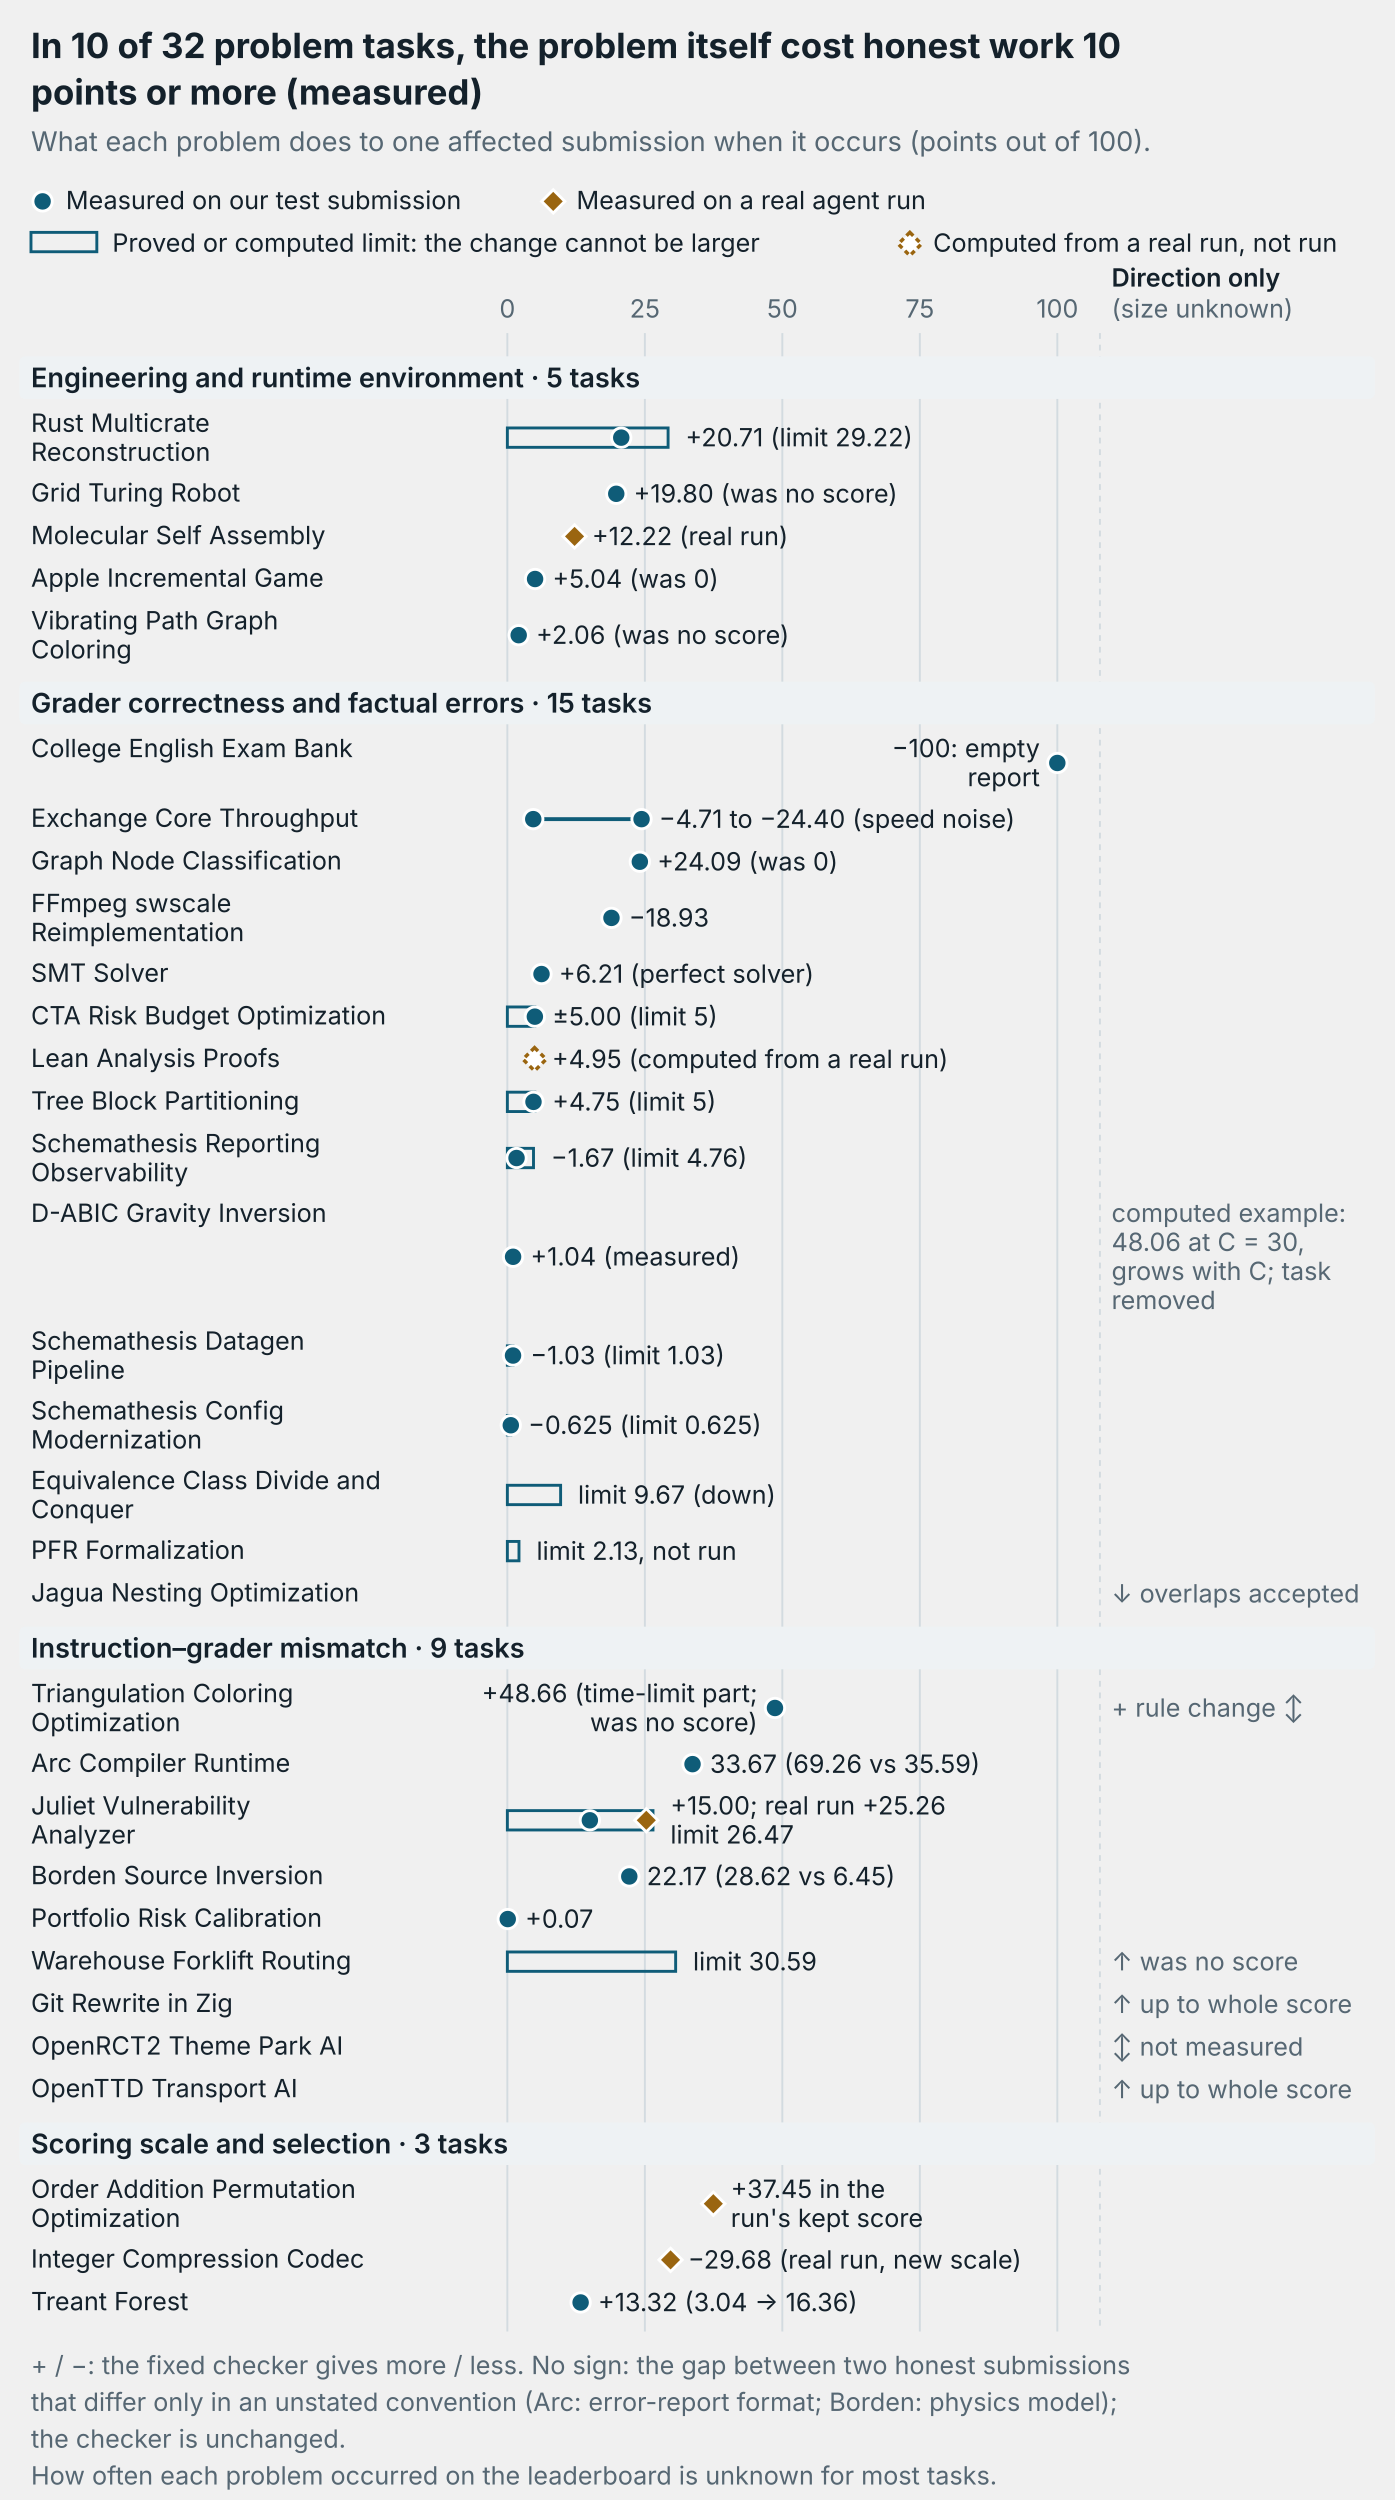
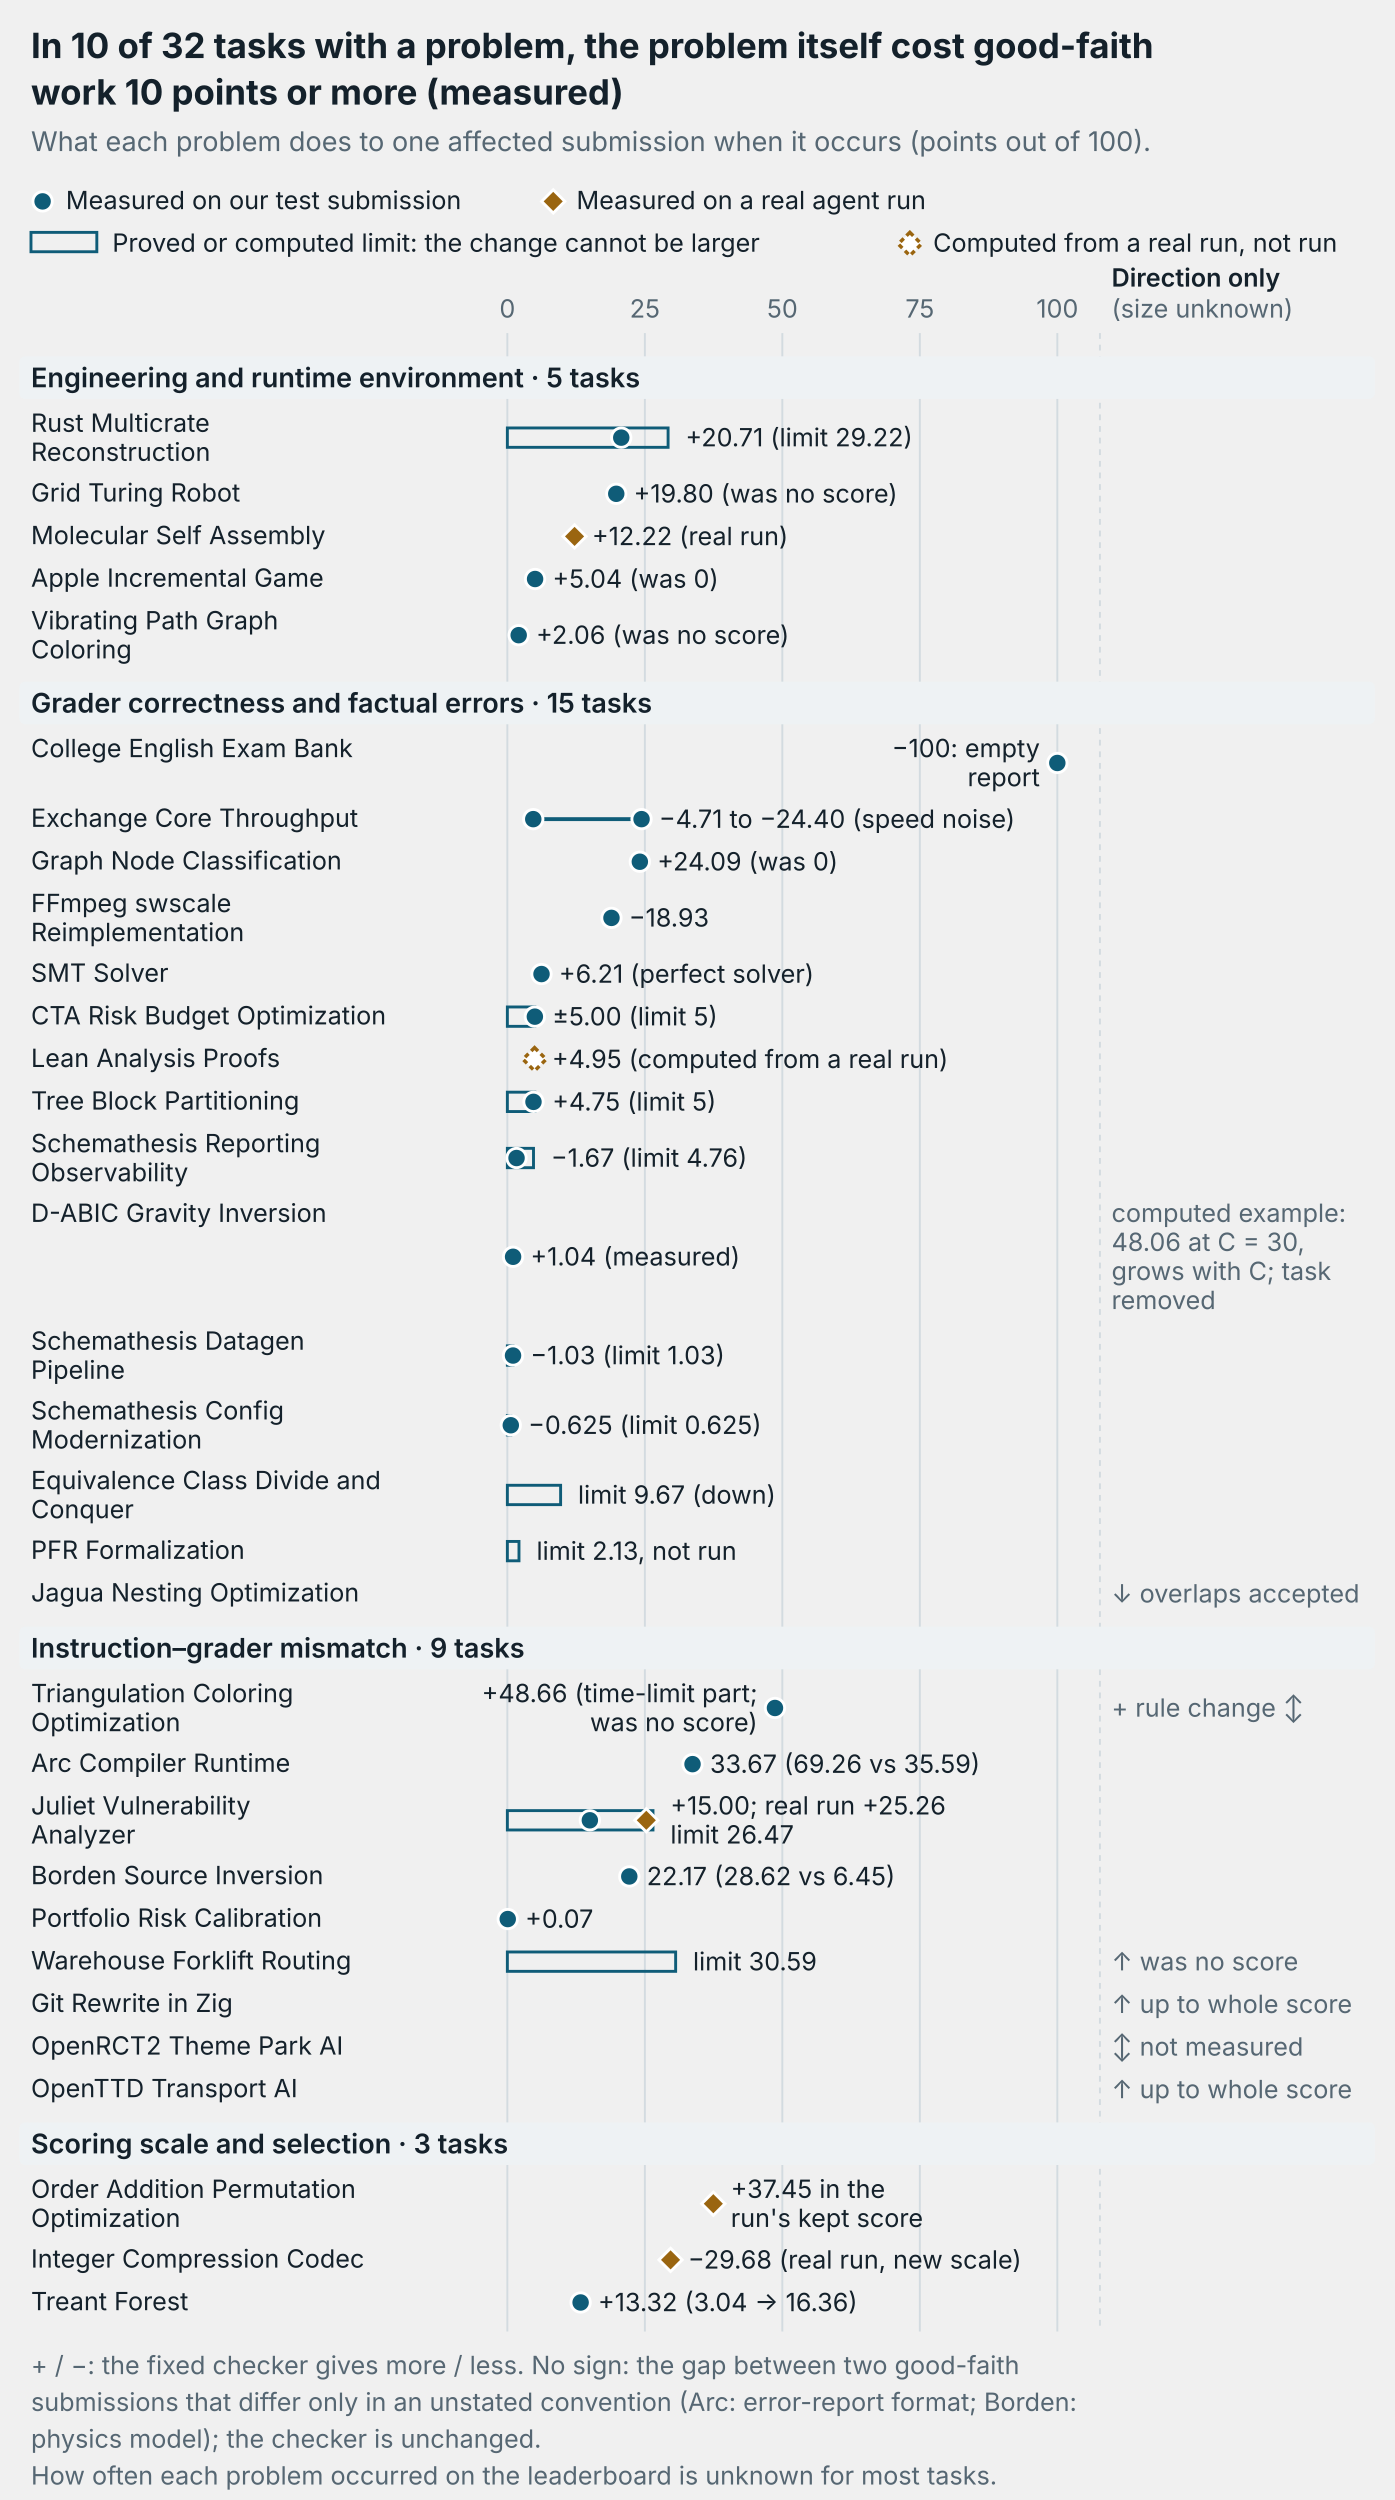
<svg xmlns="http://www.w3.org/2000/svg" viewBox="0 0 720 1291" role="img">
  <style>
  .ink{fill:#14212b} .muted{fill:#566773} .rule{stroke:#d3dbe0} .bg{fill:#ffffff}
  .good{fill:#2c7a57} .bad{fill:#ad3528} .warn{fill:#9a6510} .acc{fill:#0f5c78}
  .accS{stroke:#0f5c78} .inkS{stroke:#14212b} .warnS{stroke:#9a6510} .mutedS{stroke:#566773}
  .accBg{fill:#e3eff4} .ioRing{stroke:#ffffff} .ioBand{fill:#eef2f4}
  text{font-family:"IBM Plex Sans",system-ui,-apple-system,"Segoe UI",sans-serif}
  @media (prefers-color-scheme: dark){
    .ink{fill:#e2e9ed} .muted{fill:#95a6b1} .rule{stroke:#2a3843} .bg{fill:#152029}
    .good{fill:#6cc79a} .bad{fill:#f08a7c} .warn{fill:#e0a64a} .acc{fill:#6cb6d3}
    .accS{stroke:#6cb6d3} .inkS{stroke:#e2e9ed} .warnS{stroke:#e0a64a} .mutedS{stroke:#95a6b1}
    .accBg{fill:#16303c} .ioRing{stroke:#152029} .ioBand{fill:#1c2a34}
  }
</style>
-   <text x="16" y="30" class="ink" font-size="18" text-anchor="start" font-weight="700">In 10 of 32 problem tasks, the problem itself cost honest work 10</text>
-   <text x="16" y="54" class="ink" font-size="18" text-anchor="start" font-weight="700">points or more (measured)</text>
+   <text x="16" y="30" class="ink" font-size="18" text-anchor="start" font-weight="700">In 10 of 32 tasks with a problem, the problem itself cost good-faith</text>
+   <text x="16" y="54" class="ink" font-size="18" text-anchor="start" font-weight="700">work 10 points or more (measured)</text>
  <text x="16" y="78" class="muted" font-size="14" text-anchor="start" font-weight="400">What each problem does to one affected submission when it occurs (points out of 100).</text>
  <circle cx="22" cy="104" r="5" class="acc ioRing" stroke-width="1.5" />
  <text x="34" y="108" class="ink" font-size="13" text-anchor="start" font-weight="400">Measured on our test submission</text>
  <path d="M285.68 98L291.68 104L285.68 110L279.68 104Z" class="warn ioRing" stroke-width="1.5" />
  <text x="297.68" y="108" class="ink" font-size="13" text-anchor="start" font-weight="400">Measured on a real agent run</text>
  <rect x="16" y="120" width="34" height="10" fill="none" class="accS" stroke-width="1.5" />
  <text x="58" y="130" class="ink" font-size="13" text-anchor="start" font-weight="400">Proved or computed limit: the change cannot be larger</text>
  <path d="M469.84 120L475.84 126L469.84 132L463.84 126Z" class="bg warnS" stroke-width="1.8" stroke-dasharray="2.5 2" />
  <text x="481.84" y="130" class="ink" font-size="13" text-anchor="start" font-weight="400">Computed from a real run, not run</text>
  <text x="574" y="148" class="ink" font-size="13" text-anchor="start" font-weight="600">Direction only</text>
  <text x="574" y="164" class="muted" font-size="13" text-anchor="start" font-weight="400">(size unknown)</text>
  <text x="262" y="164" class="muted" font-size="13" text-anchor="middle" font-weight="400">0</text>
  <text x="333" y="164" class="muted" font-size="13" text-anchor="middle" font-weight="400">25</text>
  <text x="404" y="164" class="muted" font-size="13" text-anchor="middle" font-weight="400">50</text>
  <text x="475" y="164" class="muted" font-size="13" text-anchor="middle" font-weight="400">75</text>
  <text x="546" y="164" class="muted" font-size="13" text-anchor="middle" font-weight="400">100</text>
  <line x1="262.0" y1="172" x2="262.0" y2="1204" class="rule" stroke-width="1" />
  <line x1="333.0" y1="172" x2="333.0" y2="1204" class="rule" stroke-width="1" />
  <line x1="404.0" y1="172" x2="404.0" y2="1204" class="rule" stroke-width="1" />
  <line x1="475.0" y1="172" x2="475.0" y2="1204" class="rule" stroke-width="1" />
  <line x1="546.0" y1="172" x2="546.0" y2="1204" class="rule" stroke-width="1" />
  <line x1="568" y1="172" x2="568" y2="1204" class="rule" stroke-width="1" stroke-dasharray="3 3" />
  <rect x="10" y="184" width="700" height="22" rx="3" class="ioBand" />
  <text x="16" y="200" class="ink" font-size="14" text-anchor="start" font-weight="600">Engineering and runtime environment · 5 tasks</text>
  <text x="16" y="223" class="ink" font-size="13" text-anchor="start" font-weight="400">Rust Multicrate</text>
  <text x="16" y="238" class="ink" font-size="13" text-anchor="start" font-weight="400">Reconstruction</text>
  <rect x="262" y="221" width="83.0" height="10" fill="none" class="accS" stroke-width="1.5" />
  <circle cx="320.816" cy="226" r="5" class="acc ioRing" stroke-width="1.5" />
  <text x="353.985" y="230.5" class="ink" font-size="13" text-anchor="start" font-weight="400">+20.71 (limit 29.22)</text>
  <text x="16" y="259" class="ink" font-size="13" text-anchor="start" font-weight="400">Grid Turing Robot</text>
  <circle cx="318.232" cy="255" r="5" class="acc ioRing" stroke-width="1.5" />
  <text x="327.232" y="259.5" class="ink" font-size="13" text-anchor="start" font-weight="400">+19.80 (was no score)</text>
  <text x="16" y="281" class="ink" font-size="13" text-anchor="start" font-weight="400">Molecular Self Assembly</text>
  <path d="M296.702 271L302.702 277L296.702 283L290.702 277Z" class="warn ioRing" stroke-width="1.5" />
  <text x="305.702" y="281.5" class="ink" font-size="13" text-anchor="start" font-weight="400">+12.22 (real run)</text>
  <text x="16" y="303" class="ink" font-size="13" text-anchor="start" font-weight="400">Apple Incremental Game</text>
  <circle cx="276.314" cy="299" r="5" class="acc ioRing" stroke-width="1.5" />
  <text x="285.314" y="303.5" class="ink" font-size="13" text-anchor="start" font-weight="400">+5.04 (was 0)</text>
  <text x="16" y="325" class="ink" font-size="13" text-anchor="start" font-weight="400">Vibrating Path Graph</text>
  <text x="16" y="340" class="ink" font-size="13" text-anchor="start" font-weight="400">Coloring</text>
  <circle cx="267.85" cy="328" r="5" class="acc ioRing" stroke-width="1.5" />
  <text x="276.85" y="332.5" class="ink" font-size="13" text-anchor="start" font-weight="400">+2.06 (was no score)</text>
  <rect x="10" y="352" width="700" height="22" rx="3" class="ioBand" />
  <text x="16" y="368" class="ink" font-size="14" text-anchor="start" font-weight="600">Grader correctness and factual errors · 15 tasks</text>
  <text x="16" y="391" class="ink" font-size="13" text-anchor="start" font-weight="400">College English Exam Bank</text>
  <circle cx="546" cy="394" r="5" class="acc ioRing" stroke-width="1.5" />
  <text x="537" y="391" class="ink" font-size="13" text-anchor="end" font-weight="400">−100: empty</text>
  <text x="537" y="406" class="ink" font-size="13" text-anchor="end" font-weight="400">report</text>
  <text x="16" y="427" class="ink" font-size="13" text-anchor="start" font-weight="400">Exchange Core Throughput</text>
  <line x1="275.4" y1="423" x2="331.3" y2="423" class="accS" stroke-width="2" />
  <circle cx="275.376" cy="423" r="5" class="acc ioRing" stroke-width="1.5" />
  <circle cx="331.296" cy="423" r="5" class="acc ioRing" stroke-width="1.5" />
  <text x="340.296" y="427.5" class="ink" font-size="13" text-anchor="start" font-weight="400">−4.71 to −24.40 (speed noise)</text>
  <text x="16" y="449" class="ink" font-size="13" text-anchor="start" font-weight="400">Graph Node Classification</text>
  <circle cx="330.413" cy="445" r="5" class="acc ioRing" stroke-width="1.5" />
  <text x="339.413" y="449.5" class="ink" font-size="13" text-anchor="start" font-weight="400">+24.09 (was 0)</text>
  <text x="16" y="471" class="ink" font-size="13" text-anchor="start" font-weight="400">FFmpeg swscale</text>
  <text x="16" y="486" class="ink" font-size="13" text-anchor="start" font-weight="400">Reimplementation</text>
  <circle cx="315.761" cy="474" r="5" class="acc ioRing" stroke-width="1.5" />
  <text x="324.761" y="478.5" class="ink" font-size="13" text-anchor="start" font-weight="400">−18.93</text>
  <text x="16" y="507" class="ink" font-size="13" text-anchor="start" font-weight="400">SMT Solver</text>
  <circle cx="279.636" cy="503" r="5" class="acc ioRing" stroke-width="1.5" />
  <text x="288.636" y="507.5" class="ink" font-size="13" text-anchor="start" font-weight="400">+6.21 (perfect solver)</text>
  <text x="16" y="529" class="ink" font-size="13" text-anchor="start" font-weight="400">CTA Risk Budget Optimization</text>
  <rect x="262" y="520" width="14.2" height="10" fill="none" class="accS" stroke-width="1.5" />
  <circle cx="276.2" cy="525" r="5" class="acc ioRing" stroke-width="1.5" />
  <text x="285.2" y="529.5" class="ink" font-size="13" text-anchor="start" font-weight="400">±5.00 (limit 5)</text>
  <text x="16" y="551" class="ink" font-size="13" text-anchor="start" font-weight="400">Lean Analysis Proofs</text>
  <path d="M276.047 541L282.047 547L276.047 553L270.047 547Z" class="bg warnS" stroke-width="1.8" stroke-dasharray="2.5 2" />
  <text x="285.047" y="551.5" class="ink" font-size="13" text-anchor="start" font-weight="400">+4.95 (computed from a real run)</text>
  <text x="16" y="573" class="ink" font-size="13" text-anchor="start" font-weight="400">Tree Block Partitioning</text>
  <rect x="262" y="564" width="14.2" height="10" fill="none" class="accS" stroke-width="1.5" />
  <circle cx="275.49" cy="569" r="5" class="acc ioRing" stroke-width="1.5" />
  <text x="285.2" y="573.5" class="ink" font-size="13" text-anchor="start" font-weight="400">+4.75 (limit 5)</text>
  <text x="16" y="595" class="ink" font-size="13" text-anchor="start" font-weight="400">Schemathesis Reporting</text>
  <text x="16" y="610" class="ink" font-size="13" text-anchor="start" font-weight="400">Observability</text>
  <rect x="262" y="593" width="13.5" height="10" fill="none" class="accS" stroke-width="1.5" />
  <circle cx="266.743" cy="598" r="5" class="acc ioRing" stroke-width="1.5" />
  <text x="284.518" y="602.5" class="ink" font-size="13" text-anchor="start" font-weight="400">−1.67 (limit 4.76)</text>
  <text x="16" y="631" class="ink" font-size="13" text-anchor="start" font-weight="400">D-ABIC Gravity Inversion</text>
  <circle cx="264.954" cy="649" r="5" class="acc ioRing" stroke-width="1.5" />
  <text x="273.954" y="653.5" class="ink" font-size="13" text-anchor="start" font-weight="400">+1.04 (measured)</text>
  <text x="574" y="631" class="muted" font-size="13" text-anchor="start" font-weight="400">computed example:</text>
  <text x="574" y="646" class="muted" font-size="13" text-anchor="start" font-weight="400">48.06 at C = 30,</text>
  <text x="574" y="661" class="muted" font-size="13" text-anchor="start" font-weight="400">grows with C; task</text>
  <text x="574" y="676" class="muted" font-size="13" text-anchor="start" font-weight="400">removed</text>
  <text x="16" y="697" class="ink" font-size="13" text-anchor="start" font-weight="400">Schemathesis Datagen</text>
  <text x="16" y="712" class="ink" font-size="13" text-anchor="start" font-weight="400">Pipeline</text>
  <rect x="262" y="695" width="2.9" height="10" fill="none" class="accS" stroke-width="1.5" />
  <circle cx="264.925" cy="700" r="5" class="acc ioRing" stroke-width="1.5" />
  <text x="273.925" y="704.5" class="ink" font-size="13" text-anchor="start" font-weight="400">−1.03 (limit 1.03)</text>
  <text x="16" y="733" class="ink" font-size="13" text-anchor="start" font-weight="400">Schemathesis Config</text>
  <text x="16" y="748" class="ink" font-size="13" text-anchor="start" font-weight="400">Modernization</text>
  <rect x="262" y="731" width="1.8" height="10" fill="none" class="accS" stroke-width="1.5" />
  <circle cx="263.775" cy="736" r="5" class="acc ioRing" stroke-width="1.5" />
  <text x="272.775" y="740.5" class="ink" font-size="13" text-anchor="start" font-weight="400">−0.625 (limit 0.625)</text>
  <text x="16" y="769" class="ink" font-size="13" text-anchor="start" font-weight="400">Equivalence Class Divide and</text>
  <text x="16" y="784" class="ink" font-size="13" text-anchor="start" font-weight="400">Conquer</text>
  <rect x="262" y="767" width="27.5" height="10" fill="none" class="accS" stroke-width="1.5" />
  <text x="298.463" y="776.5" class="ink" font-size="13" text-anchor="start" font-weight="400">limit 9.67 (down)</text>
  <text x="16" y="805" class="ink" font-size="13" text-anchor="start" font-weight="400">PFR Formalization</text>
  <rect x="262" y="796" width="6.0" height="10" fill="none" class="accS" stroke-width="1.5" />
  <text x="277.049" y="805.5" class="ink" font-size="13" text-anchor="start" font-weight="400">limit 2.13, not run</text>
  <text x="16" y="827" class="ink" font-size="13" text-anchor="start" font-weight="400">Jagua Nesting Optimization</text>
  <text x="574" y="827.5" class="muted" font-size="13" text-anchor="start" font-weight="400">↓ overlaps accepted</text>
  <rect x="10" y="840" width="700" height="22" rx="3" class="ioBand" />
  <text x="16" y="856" class="ink" font-size="14" text-anchor="start" font-weight="600">Instruction–grader mismatch · 9 tasks</text>
  <text x="16" y="879" class="ink" font-size="13" text-anchor="start" font-weight="400">Triangulation Coloring</text>
  <text x="16" y="894" class="ink" font-size="13" text-anchor="start" font-weight="400">Optimization</text>
  <circle cx="400.194" cy="882" r="5" class="acc ioRing" stroke-width="1.5" />
  <text x="391.194" y="879" class="ink" font-size="13" text-anchor="end" font-weight="400">+48.66 (time-limit part;</text>
  <text x="391.194" y="894" class="ink" font-size="13" text-anchor="end" font-weight="400">was no score)</text>
  <text x="574" y="886.5" class="muted" font-size="13" text-anchor="start" font-weight="400">+ rule change ↕</text>
  <text x="16" y="915" class="ink" font-size="13" text-anchor="start" font-weight="400">Arc Compiler Runtime</text>
  <circle cx="357.623" cy="911" r="5" class="acc ioRing" stroke-width="1.5" />
  <text x="366.623" y="915.5" class="ink" font-size="13" text-anchor="start" font-weight="400">33.67 (69.26 vs 35.59)</text>
  <text x="16" y="937" class="ink" font-size="13" text-anchor="start" font-weight="400">Juliet Vulnerability</text>
  <text x="16" y="952" class="ink" font-size="13" text-anchor="start" font-weight="400">Analyzer</text>
  <rect x="262" y="935" width="75.2" height="10" fill="none" class="accS" stroke-width="1.5" />
  <circle cx="304.6" cy="940" r="5" class="acc ioRing" stroke-width="1.5" />
  <path d="M333.738 934L339.738 940L333.738 946L327.738 940Z" class="warn ioRing" stroke-width="1.5" />
  <text x="346.186" y="937" class="ink" font-size="13" text-anchor="start" font-weight="400">+15.00; real run +25.26</text>
  <text x="346.186" y="952" class="ink" font-size="13" text-anchor="start" font-weight="400">limit 26.47</text>
  <text x="16" y="973" class="ink" font-size="13" text-anchor="start" font-weight="400">Borden Source Inversion</text>
  <circle cx="324.963" cy="969" r="5" class="acc ioRing" stroke-width="1.5" />
  <text x="333.963" y="973.5" class="ink" font-size="13" text-anchor="start" font-weight="400">22.17 (28.62 vs 6.45)</text>
  <text x="16" y="995" class="ink" font-size="13" text-anchor="start" font-weight="400">Portfolio Risk Calibration</text>
  <circle cx="262.199" cy="991" r="5" class="acc ioRing" stroke-width="1.5" />
  <text x="271.199" y="995.5" class="ink" font-size="13" text-anchor="start" font-weight="400">+0.07</text>
  <text x="16" y="1017" class="ink" font-size="13" text-anchor="start" font-weight="400">Warehouse Forklift Routing</text>
  <rect x="262" y="1008" width="86.9" height="10" fill="none" class="accS" stroke-width="1.5" />
  <text x="357.864" y="1017.5" class="ink" font-size="13" text-anchor="start" font-weight="400">limit 30.59</text>
  <text x="574" y="1017.5" class="muted" font-size="13" text-anchor="start" font-weight="400">↑ was no score</text>
  <text x="16" y="1039" class="ink" font-size="13" text-anchor="start" font-weight="400">Git Rewrite in Zig</text>
  <text x="574" y="1039.5" class="muted" font-size="13" text-anchor="start" font-weight="400">↑ up to whole score</text>
  <text x="16" y="1061" class="ink" font-size="13" text-anchor="start" font-weight="400">OpenRCT2 Theme Park AI</text>
  <text x="574" y="1061.5" class="muted" font-size="13" text-anchor="start" font-weight="400">↕ not measured</text>
  <text x="16" y="1083" class="ink" font-size="13" text-anchor="start" font-weight="400">OpenTTD Transport AI</text>
  <text x="574" y="1083.5" class="muted" font-size="13" text-anchor="start" font-weight="400">↑ up to whole score</text>
  <rect x="10" y="1096" width="700" height="22" rx="3" class="ioBand" />
  <text x="16" y="1112" class="ink" font-size="14" text-anchor="start" font-weight="600">Scoring scale and selection · 3 tasks</text>
  <text x="16" y="1135" class="ink" font-size="13" text-anchor="start" font-weight="400">Order Addition Permutation</text>
  <text x="16" y="1150" class="ink" font-size="13" text-anchor="start" font-weight="400">Optimization</text>
  <path d="M368.361 1132L374.361 1138L368.361 1144L362.361 1138Z" class="warn ioRing" stroke-width="1.5" />
  <text x="377.361" y="1135" class="ink" font-size="13" text-anchor="start" font-weight="400">+37.45 in the</text>
  <text x="377.361" y="1150" class="ink" font-size="13" text-anchor="start" font-weight="400">run's kept score</text>
  <text x="16" y="1171" class="ink" font-size="13" text-anchor="start" font-weight="400">Integer Compression Codec</text>
  <path d="M346.278 1161L352.278 1167L346.278 1173L340.278 1167Z" class="warn ioRing" stroke-width="1.5" />
  <text x="355.278" y="1171.5" class="ink" font-size="13" text-anchor="start" font-weight="400">−29.68 (real run, new scale)</text>
  <text x="16" y="1193" class="ink" font-size="13" text-anchor="start" font-weight="400">Treant Forest</text>
  <circle cx="299.829" cy="1189" r="5" class="acc ioRing" stroke-width="1.5" />
  <text x="308.829" y="1193.5" class="ink" font-size="13" text-anchor="start" font-weight="400">+13.32 (3.04 → 16.36)</text>
-   <text x="16" y="1226" class="muted" font-size="13" text-anchor="start" font-weight="400">+ / −: the fixed checker gives more / less. No sign: the gap between two honest submissions</text>
-   <text x="16" y="1245" class="muted" font-size="13" text-anchor="start" font-weight="400">that differ only in an unstated convention (Arc: error-report format; Borden: physics model);</text>
-   <text x="16" y="1264" class="muted" font-size="13" text-anchor="start" font-weight="400">the checker is unchanged.</text>
+   <text x="16" y="1226" class="muted" font-size="13" text-anchor="start" font-weight="400">+ / −: the fixed checker gives more / less. No sign: the gap between two good-faith</text>
+   <text x="16" y="1245" class="muted" font-size="13" text-anchor="start" font-weight="400">submissions that differ only in an unstated convention (Arc: error-report format; Borden:</text>
+   <text x="16" y="1264" class="muted" font-size="13" text-anchor="start" font-weight="400">physics model); the checker is unchanged.</text>
  <text x="16" y="1283" class="muted" font-size="13" text-anchor="start" font-weight="400">How often each problem occurred on the leaderboard is unknown for most tasks.</text>
</svg>
